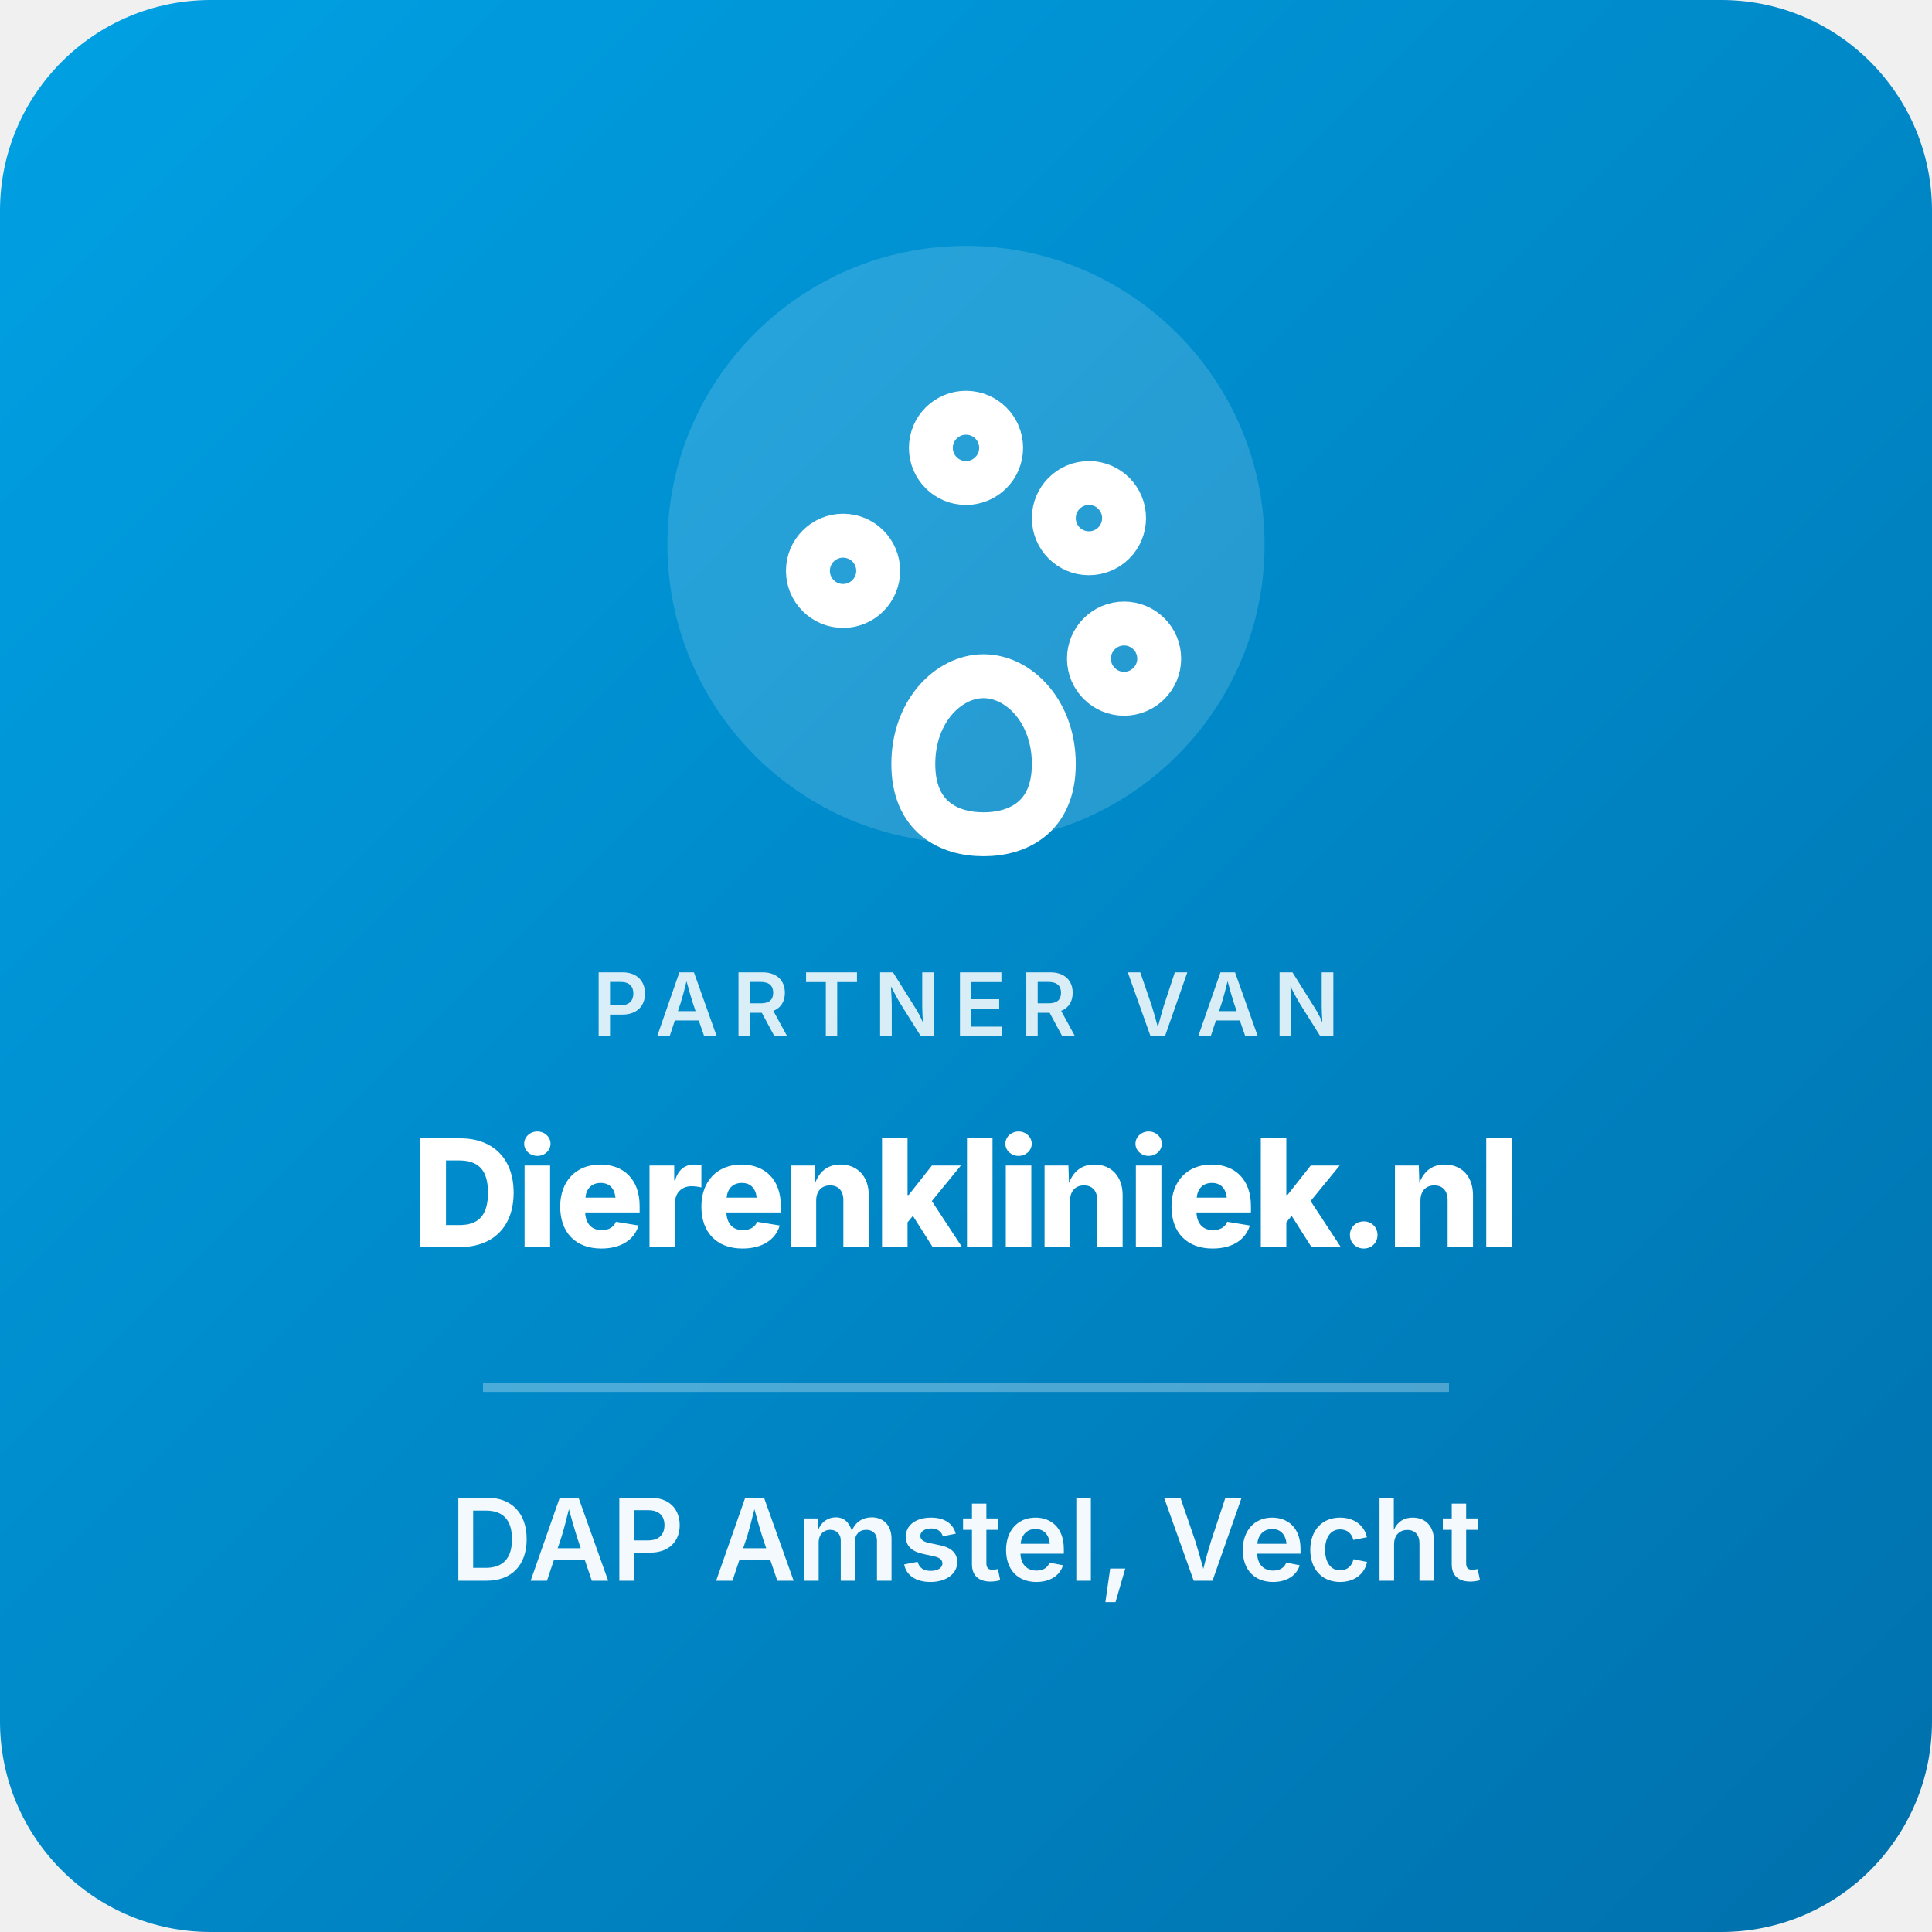
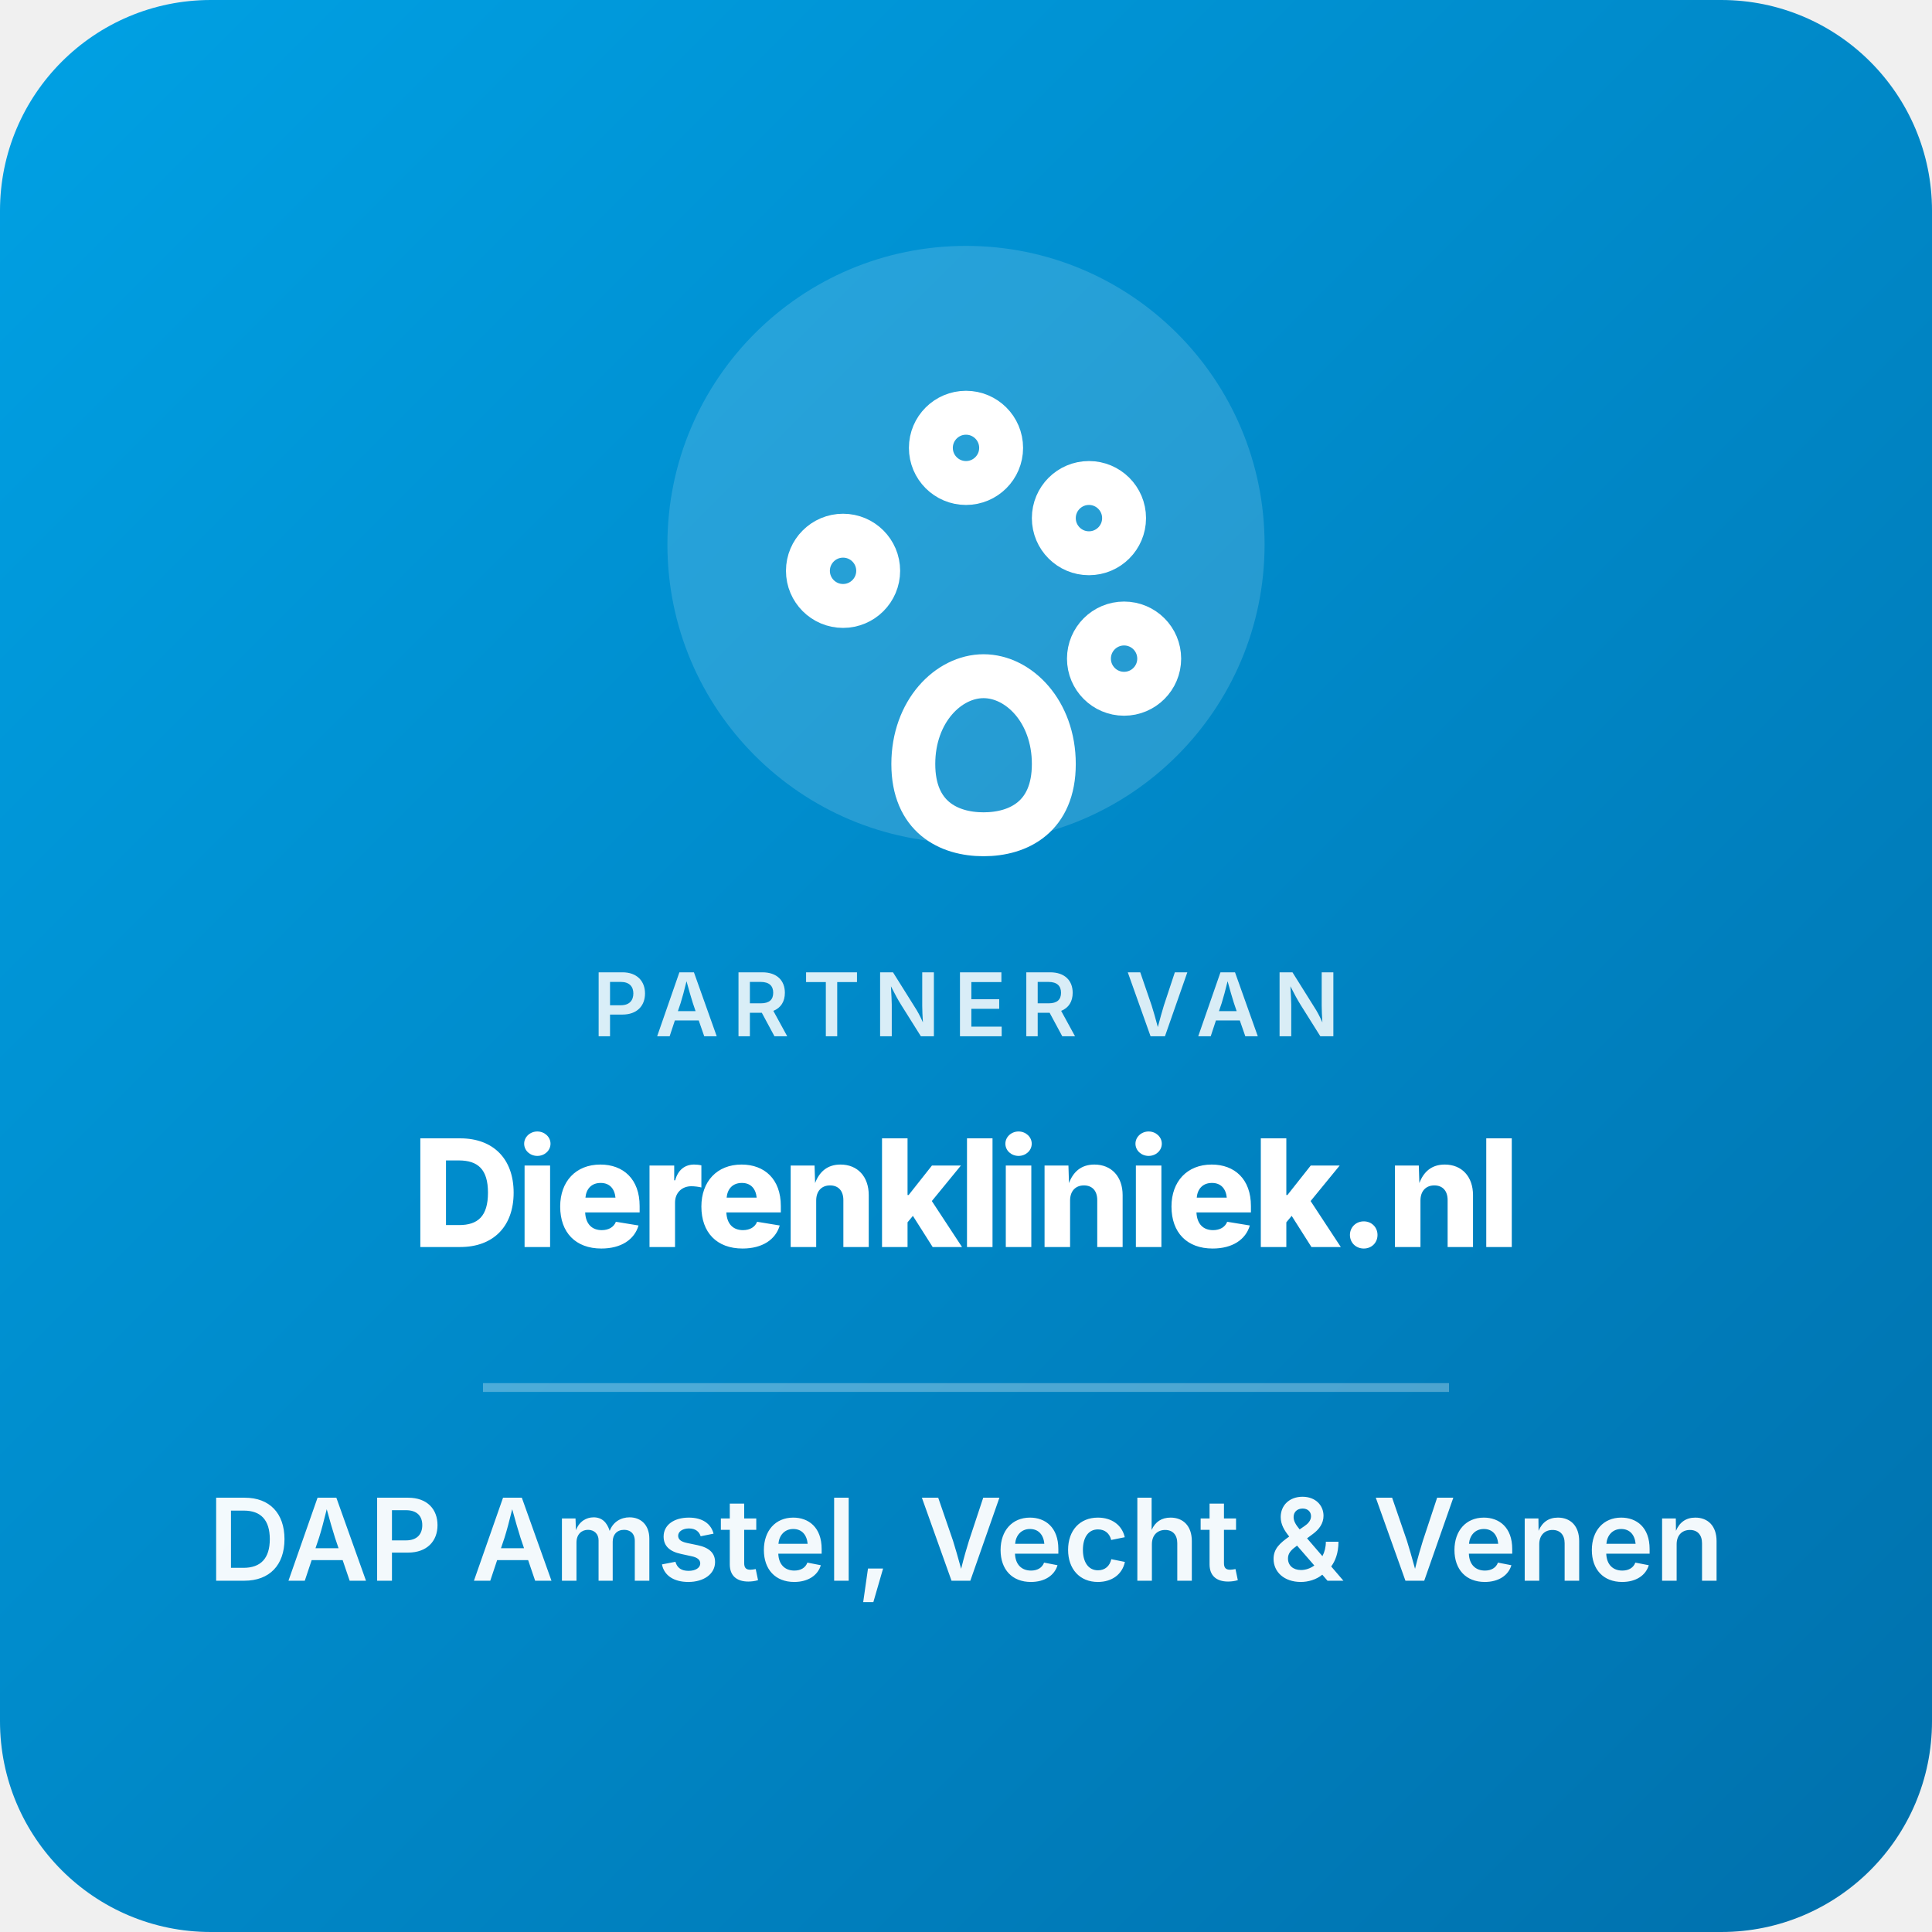
<svg xmlns="http://www.w3.org/2000/svg" width="220" height="220" viewBox="0 0 220 220">
  <defs>
    <linearGradient id="bg" x1="0%" y1="0%" x2="100%" y2="100%">
      <stop offset="0%" stop-color="#00A1E4" />
      <stop offset="100%" stop-color="#0070AC" />
    </linearGradient>
  </defs>
  <rect width="220" height="220" rx="24" fill="url(#bg)" />
  <circle cx="110" cy="62" r="34" fill="white" opacity="0.15" />
  <g transform="translate(88, 43) scale(2.0)" fill="none" stroke="white" stroke-width="2.5" stroke-linecap="round" stroke-linejoin="round">
    <circle cx="11" cy="4" r="2" />
    <circle cx="18" cy="8" r="2" />
    <circle cx="20" cy="16" r="2" />
    <circle cx="4" cy="11" r="2" />
    <path d="M8 22c0-3 2-5 4-5s4 2 4 5-2 4-4 4-4-1-4-4z" />
  </g>
  <text x="110" y="118" text-anchor="middle" fill="white" font-family="-apple-system, BlinkMacSystemFont, Segoe UI, sans-serif" font-size="10" font-weight="600" opacity="0.85" letter-spacing="1.5">PARTNER VAN</text>
  <text x="110" y="142" text-anchor="middle" fill="white" font-family="-apple-system, BlinkMacSystemFont, Segoe UI, sans-serif" font-size="17" font-weight="800" letter-spacing="-0.4">Dierenkliniek.nl</text>
  <line x1="55" y1="158" x2="165" y2="158" stroke="white" stroke-width="1" opacity="0.3" />
-   <text x="110" y="180" text-anchor="middle" fill="white" font-family="-apple-system, BlinkMacSystemFont, Segoe UI, sans-serif" font-size="13" font-weight="600" opacity="0.95">DAP Amstel, Vecht</text>
+   <text x="110" y="180" text-anchor="middle" fill="white" font-family="-apple-system, BlinkMacSystemFont, Segoe UI, sans-serif" font-size="13" font-weight="600" opacity="0.95">DAP Amstel, Vecht &amp; Venen</text>
</svg>
